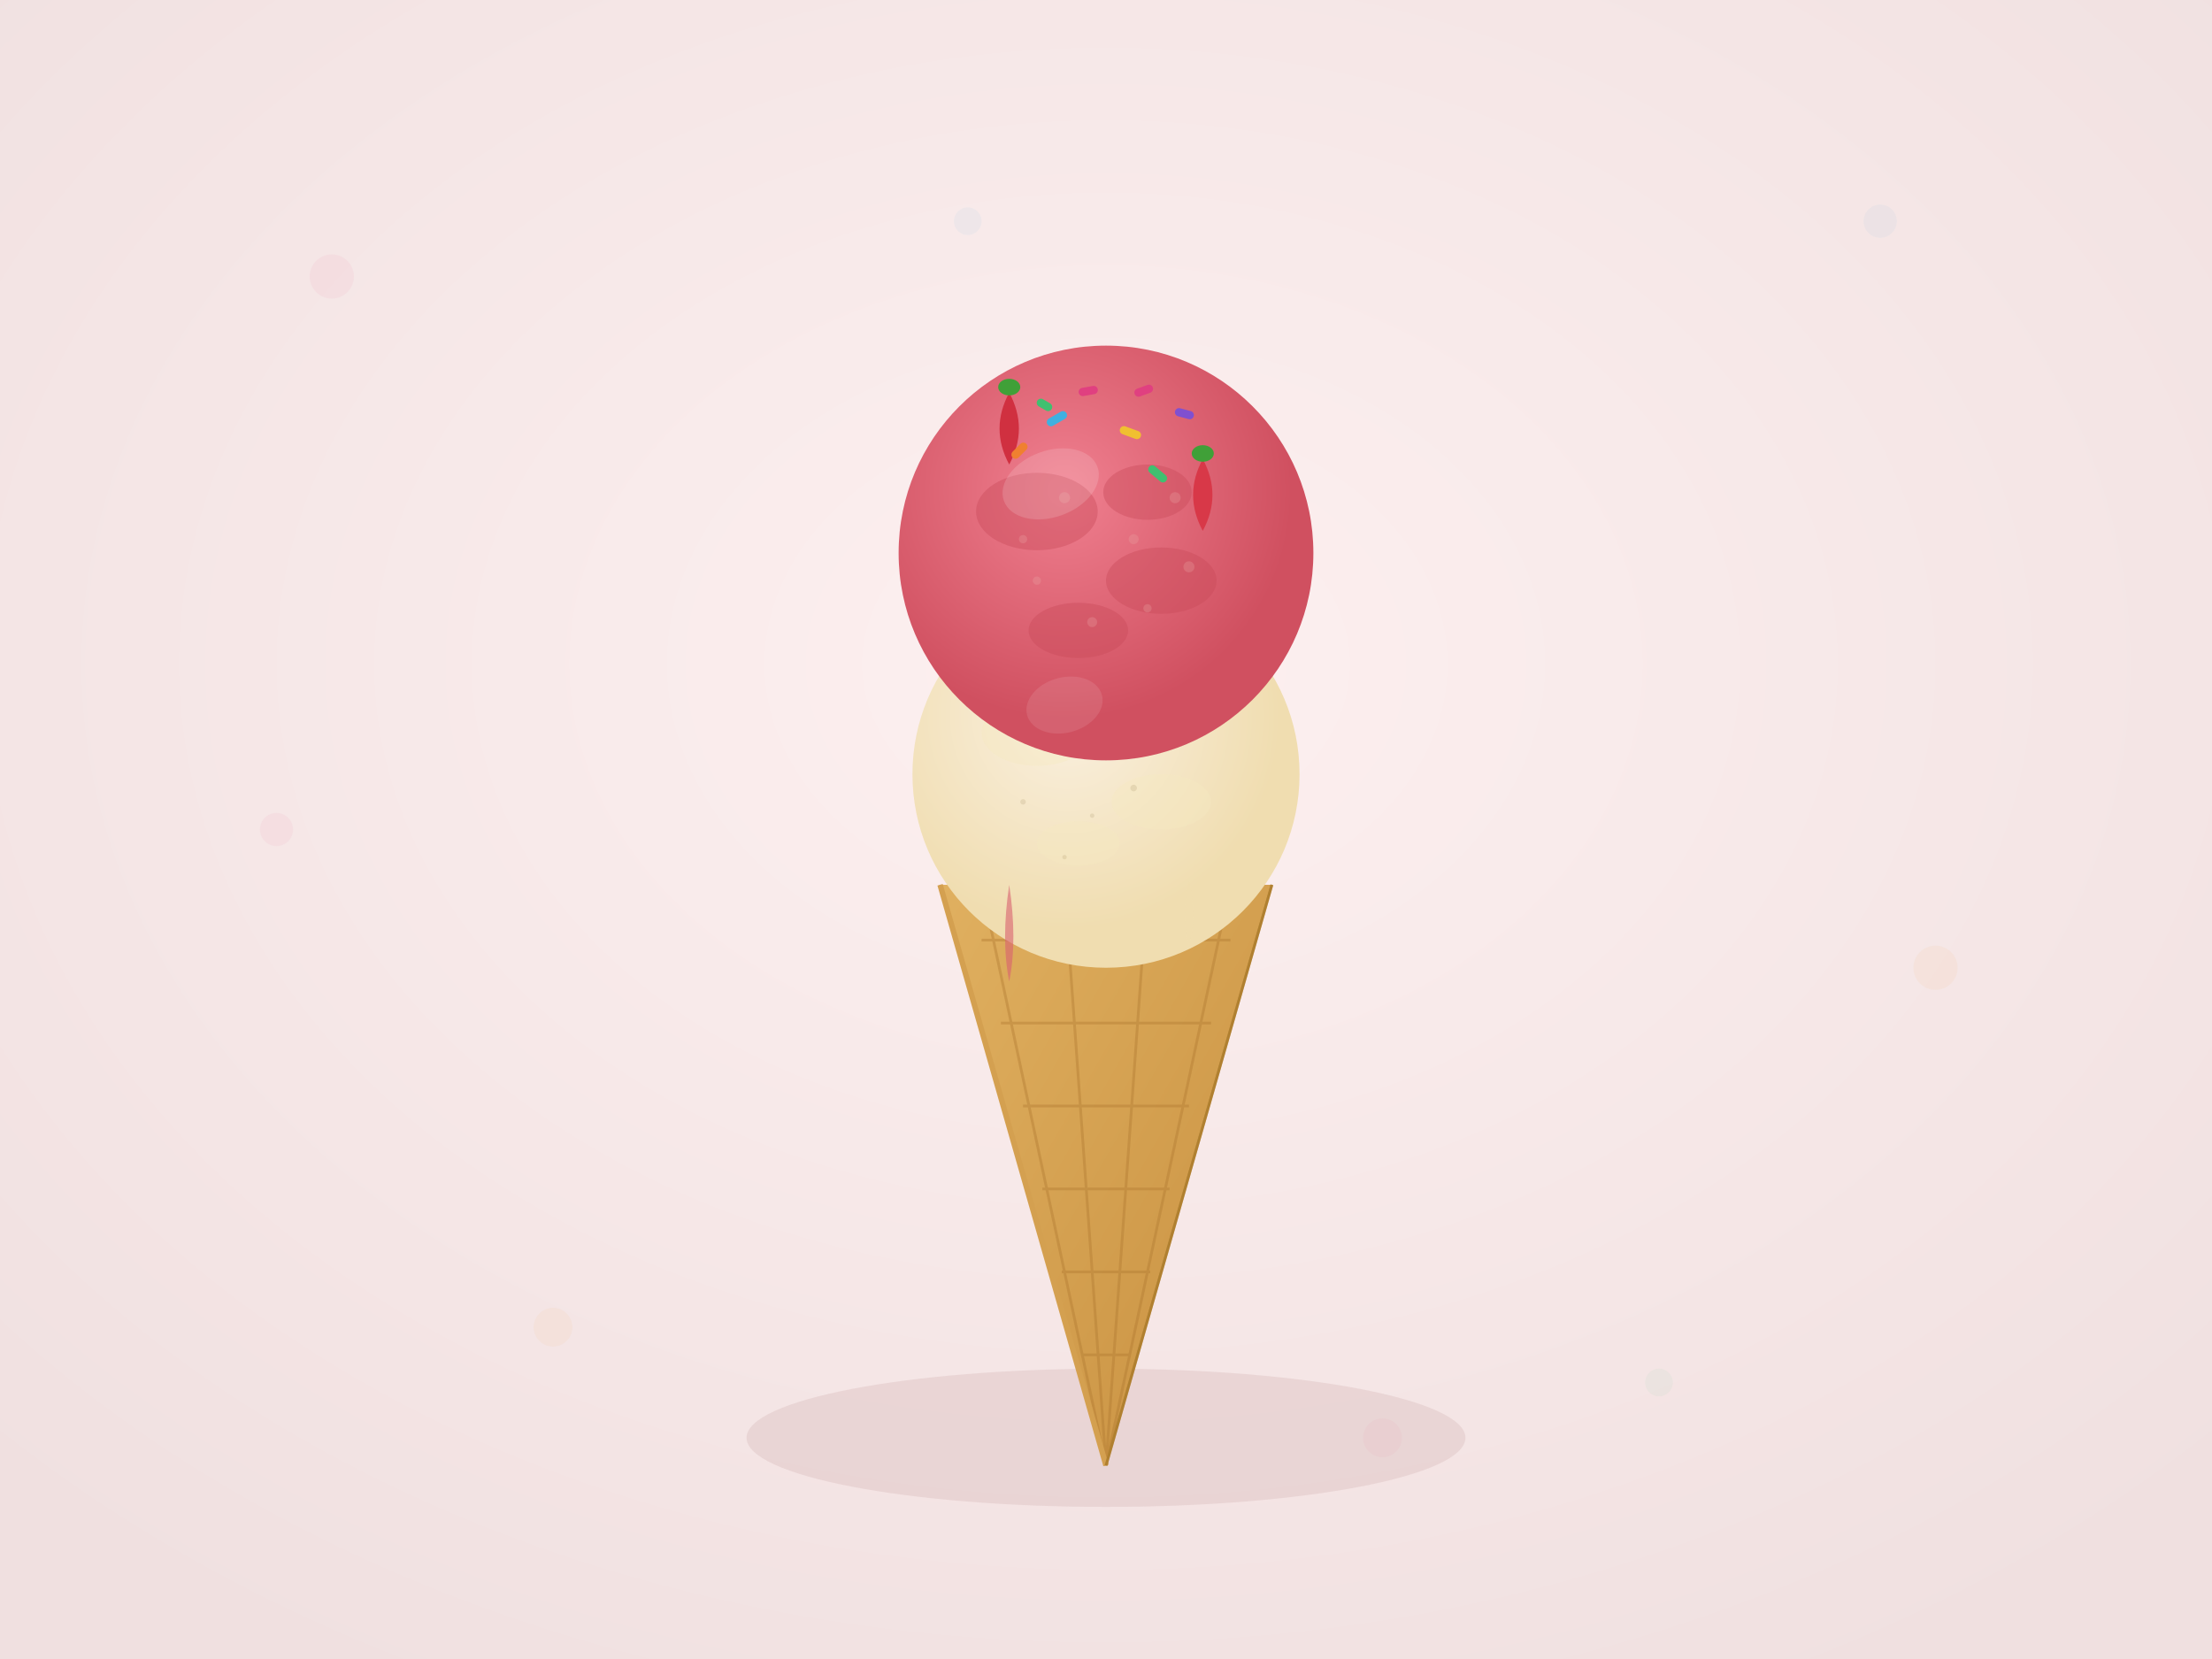
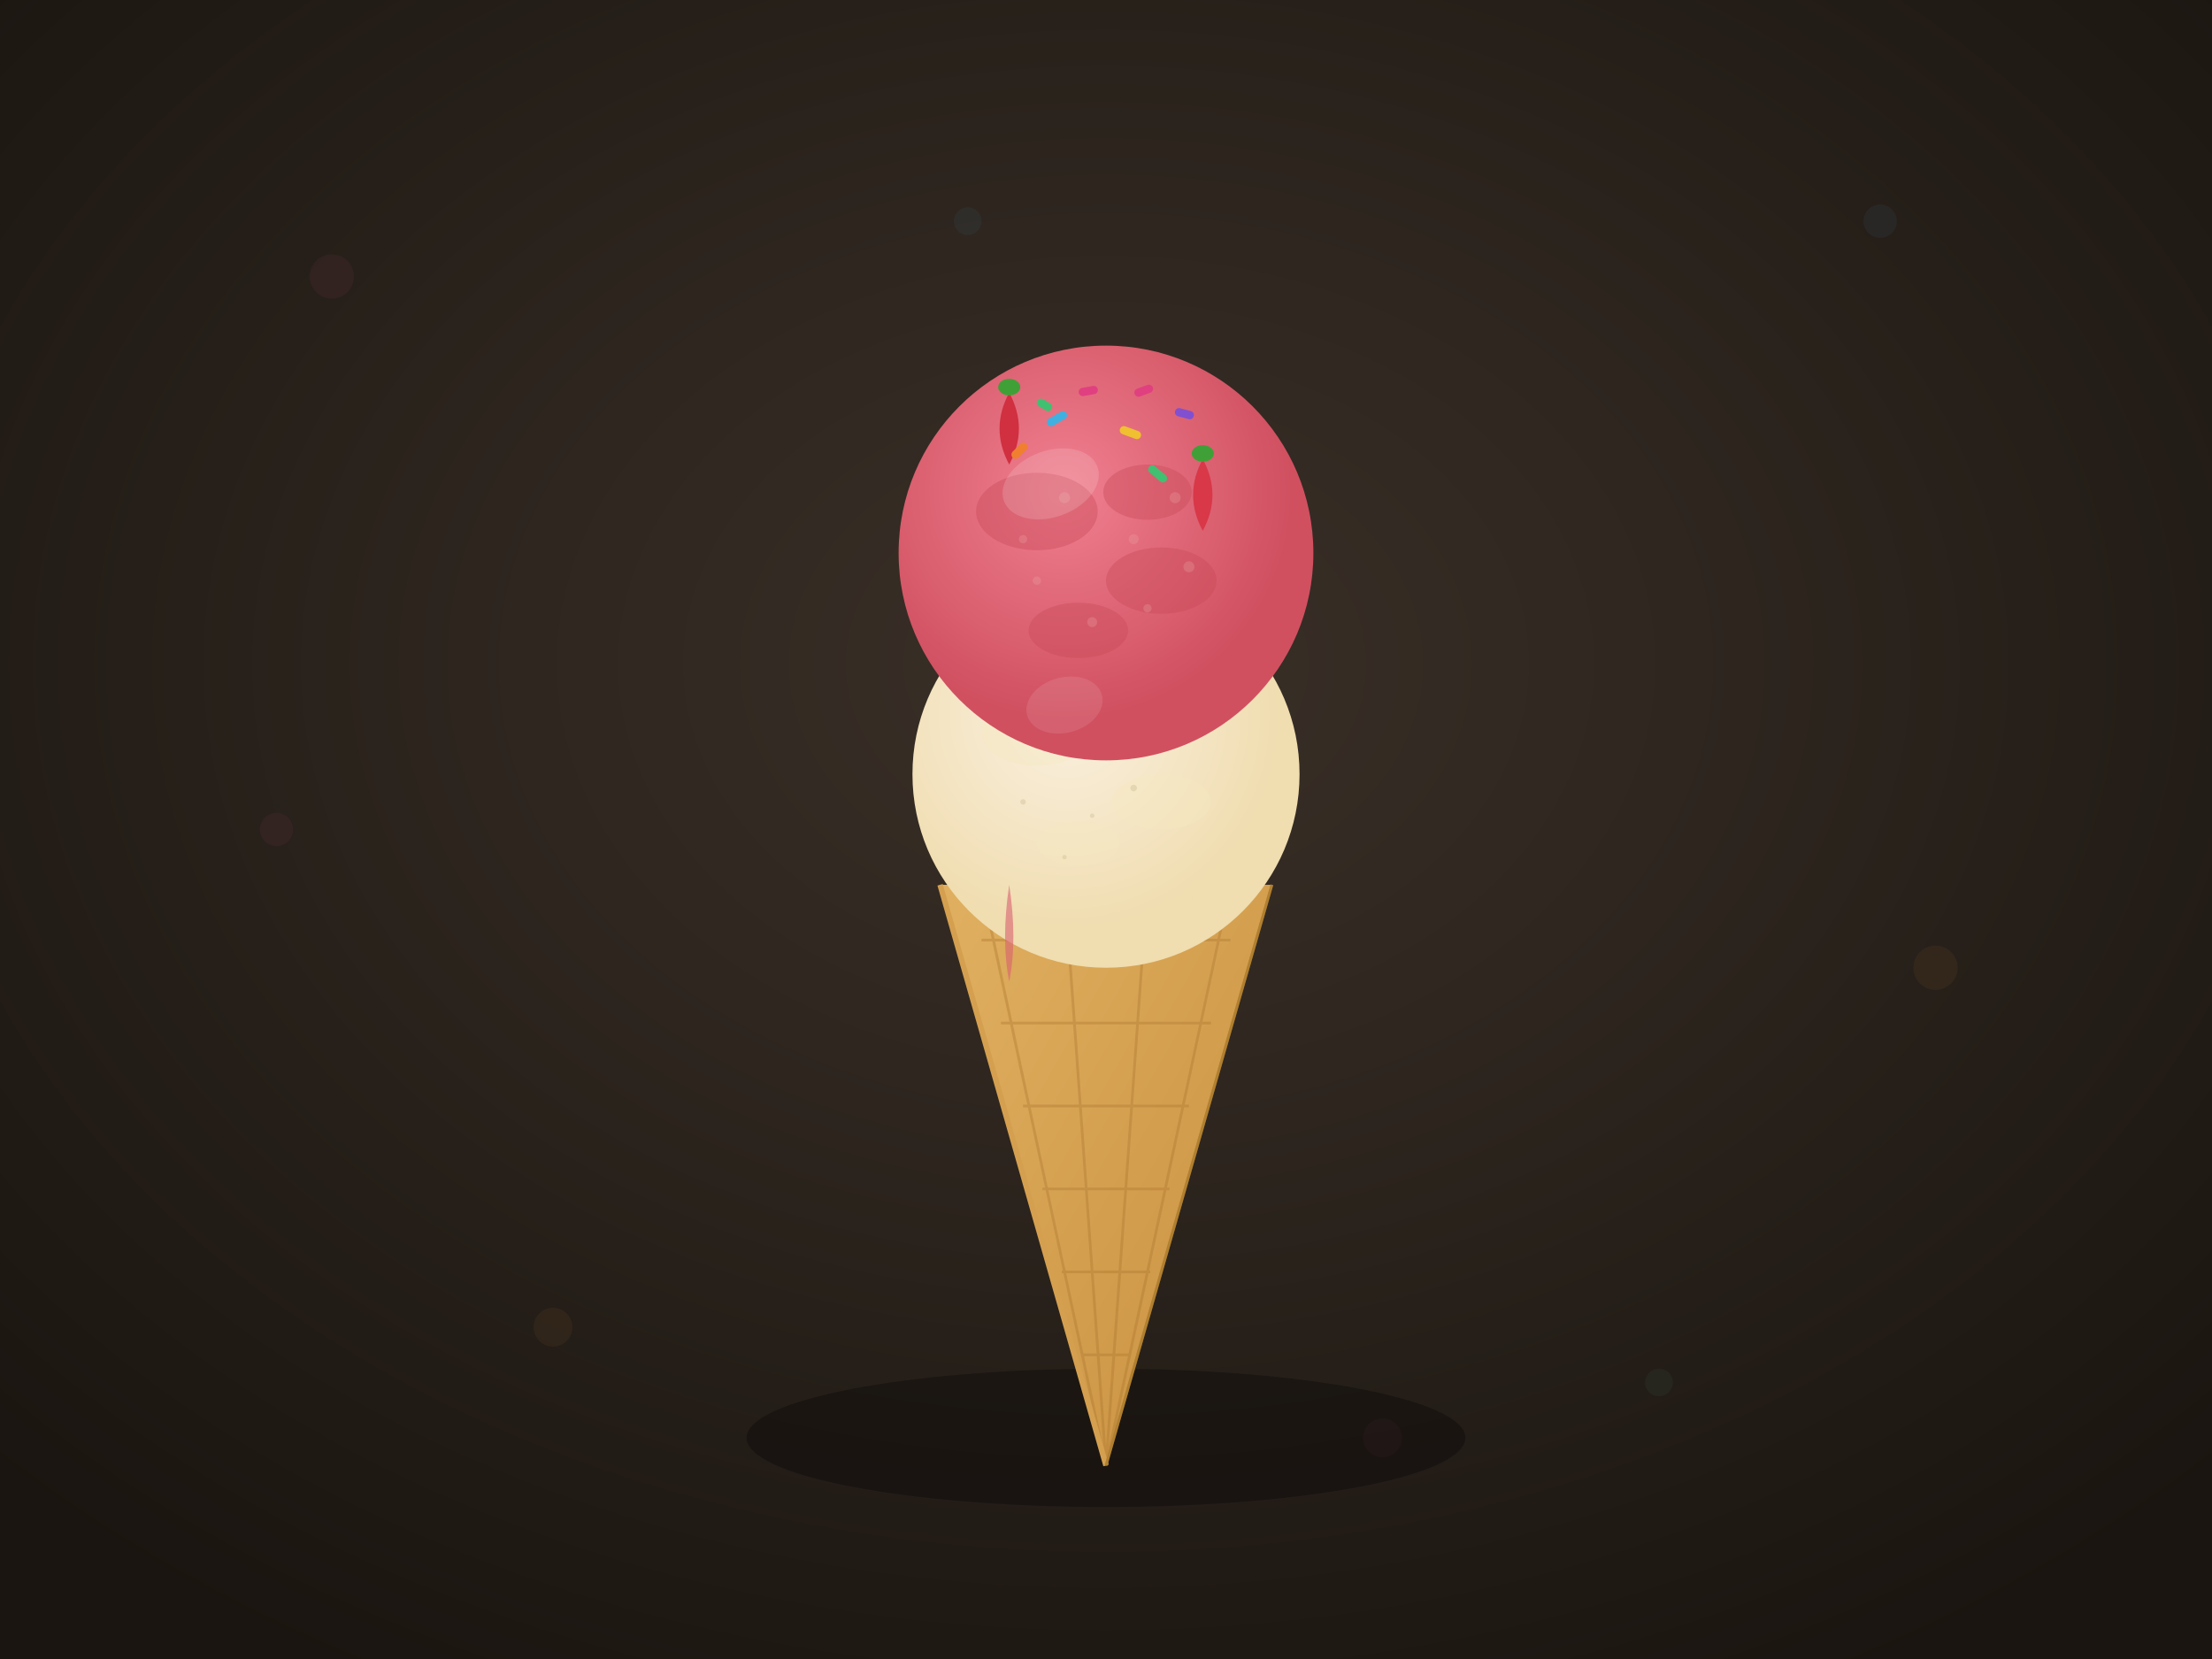
<svg xmlns="http://www.w3.org/2000/svg" viewBox="0 0 800 600">
  <defs>
    <radialGradient id="ibg" cx="50%" cy="40%" r="70%">
-       <stop offset="0%" stop-color="#fdf0f0" />
-       <stop offset="100%" stop-color="#f0e0e0" />
+       <stop offset="0%" stop-color="#3a3028" />
+       <stop offset="100%" stop-color="#1a1510" />
    </radialGradient>
    <linearGradient id="cone" x1="0" y1="0" x2="1" y2="1">
      <stop offset="0%" stop-color="#e0b060" />
      <stop offset="100%" stop-color="#c89040" />
    </linearGradient>
    <radialGradient id="scoop1" cx="40%" cy="35%" r="55%">
      <stop offset="0%" stop-color="#f08090" />
      <stop offset="100%" stop-color="#d05060" />
    </radialGradient>
    <radialGradient id="scoop2" cx="40%" cy="35%" r="55%">
      <stop offset="0%" stop-color="#faf0e0" />
      <stop offset="100%" stop-color="#f0ddb0" />
    </radialGradient>
  </defs>
  <rect width="800" height="600" fill="url(#ibg)" />
  <g opacity="0.06">
    <circle cx="120" cy="100" r="8" fill="#e0508a" />
    <circle cx="680" cy="80" r="6" fill="#50b0e0" />
    <circle cx="200" cy="480" r="7" fill="#f0a030" />
    <circle cx="600" cy="500" r="5" fill="#50c080" />
    <circle cx="100" cy="300" r="6" fill="#e0508a" />
    <circle cx="700" cy="350" r="8" fill="#f0a030" />
    <circle cx="350" cy="80" r="5" fill="#50b0e0" />
    <circle cx="500" cy="520" r="7" fill="#e0508a" />
  </g>
-   <ellipse cx="400" cy="520" rx="130" ry="25" fill="#d0b0b0" opacity="0.3" />
+   <ellipse cx="400" cy="520" rx="130" ry="25" fill="#0a0808" opacity="0.4" />
  <polygon points="340,320 460,320 400,530" fill="url(#cone)" />
  <g stroke="#b07830" stroke-width="1" opacity="0.4">
    <line x1="355" y1="340" x2="445" y2="340" />
    <line x1="362" y1="370" x2="438" y2="370" />
    <line x1="370" y1="400" x2="430" y2="400" />
    <line x1="377" y1="430" x2="423" y2="430" />
    <line x1="384" y1="460" x2="416" y2="460" />
    <line x1="391" y1="490" x2="409" y2="490" />
    <line x1="355" y1="320" x2="400" y2="530" />
    <line x1="385" y1="320" x2="400" y2="530" />
    <line x1="415" y1="320" x2="400" y2="530" />
    <line x1="445" y1="320" x2="400" y2="530" />
    <line x1="340" y1="320" x2="400" y2="530" />
    <line x1="460" y1="320" x2="400" y2="530" />
  </g>
  <line x1="340" y1="320" x2="400" y2="530" stroke="#d4a050" stroke-width="2" />
  <line x1="460" y1="320" x2="400" y2="530" stroke="#b08030" stroke-width="1" />
  <circle cx="400" cy="280" r="70" fill="url(#scoop2)" />
  <g fill="#f5e8c0" opacity="0.4">
    <ellipse cx="375" cy="265" rx="20" ry="12" />
    <ellipse cx="420" cy="290" rx="18" ry="10" />
    <ellipse cx="390" cy="305" rx="15" ry="8" />
  </g>
  <g fill="#8a7040" opacity="0.15">
    <circle cx="380" cy="270" r="1" />
    <circle cx="410" cy="285" r="1.2" />
    <circle cx="395" cy="295" r="0.8" />
    <circle cx="370" cy="290" r="1" />
    <circle cx="420" cy="270" r="1" />
    <circle cx="385" cy="310" r="0.8" />
  </g>
  <circle cx="400" cy="200" r="75" fill="url(#scoop1)" />
  <g fill="#c84858" opacity="0.4">
    <ellipse cx="375" cy="185" rx="22" ry="14" />
    <ellipse cx="420" cy="210" rx="20" ry="12" />
    <ellipse cx="390" cy="228" rx="18" ry="10" />
    <ellipse cx="415" cy="178" rx="16" ry="10" />
  </g>
  <g fill="#e8a0a0" opacity="0.3">
    <circle cx="385" cy="180" r="2" />
    <circle cx="410" cy="195" r="1.8" />
    <circle cx="375" cy="210" r="1.5" />
    <circle cx="425" cy="180" r="2" />
    <circle cx="395" cy="225" r="1.8" />
    <circle cx="415" cy="220" r="1.5" />
    <circle cx="370" cy="195" r="1.5" />
    <circle cx="430" cy="205" r="2" />
  </g>
  <g>
    <path d="M365,168 Q358,155 365,142 Q372,155 365,168Z" fill="#d03040" />
    <ellipse cx="365" cy="140" rx="4" ry="3" fill="#40a038" />
    <path d="M435,192 Q428,179 435,166 Q442,179 435,192Z" fill="#d83848" />
    <ellipse cx="435" cy="164" rx="4" ry="3" fill="#40a038" />
  </g>
  <ellipse cx="380" cy="175" rx="18" ry="12" fill="white" opacity="0.15" transform="rotate(-20 380 175)" />
  <ellipse cx="385" cy="255" rx="14" ry="10" fill="white" opacity="0.1" transform="rotate(-15 385 255)" />
  <path d="M365,320 Q362,340 365,355 Q368,340 365,320Z" fill="#d86070" opacity="0.6" />
  <path d="M430,318 Q427,332 430,342 Q433,332 430,318Z" fill="#f0ddb0" opacity="0.5" />
  <g>
    <rect x="378" y="150" width="8" height="3" rx="1.5" fill="#40b0e0" transform="rotate(-30 382 151)" />
    <rect x="405" y="155" width="8" height="3" rx="1.5" fill="#f0c030" transform="rotate(20 409 156)" />
    <rect x="390" y="140" width="7" height="3" rx="1.5" fill="#e04080" transform="rotate(-10 393 141)" />
    <rect x="415" y="170" width="8" height="3" rx="1.5" fill="#40c070" transform="rotate(40 419 171)" />
    <rect x="365" y="162" width="7" height="3" rx="1.5" fill="#f08030" transform="rotate(-45 368 163)" />
    <rect x="425" y="148" width="7" height="3" rx="1.5" fill="#8050d0" transform="rotate(15 428 149)" />
    <rect x="375" y="145" width="6" height="3" rx="1.5" fill="#40c070" transform="rotate(30 378 146)" />
    <rect x="410" y="140" width="7" height="3" rx="1.5" fill="#e04080" transform="rotate(-20 413 141)" />
  </g>
</svg>
